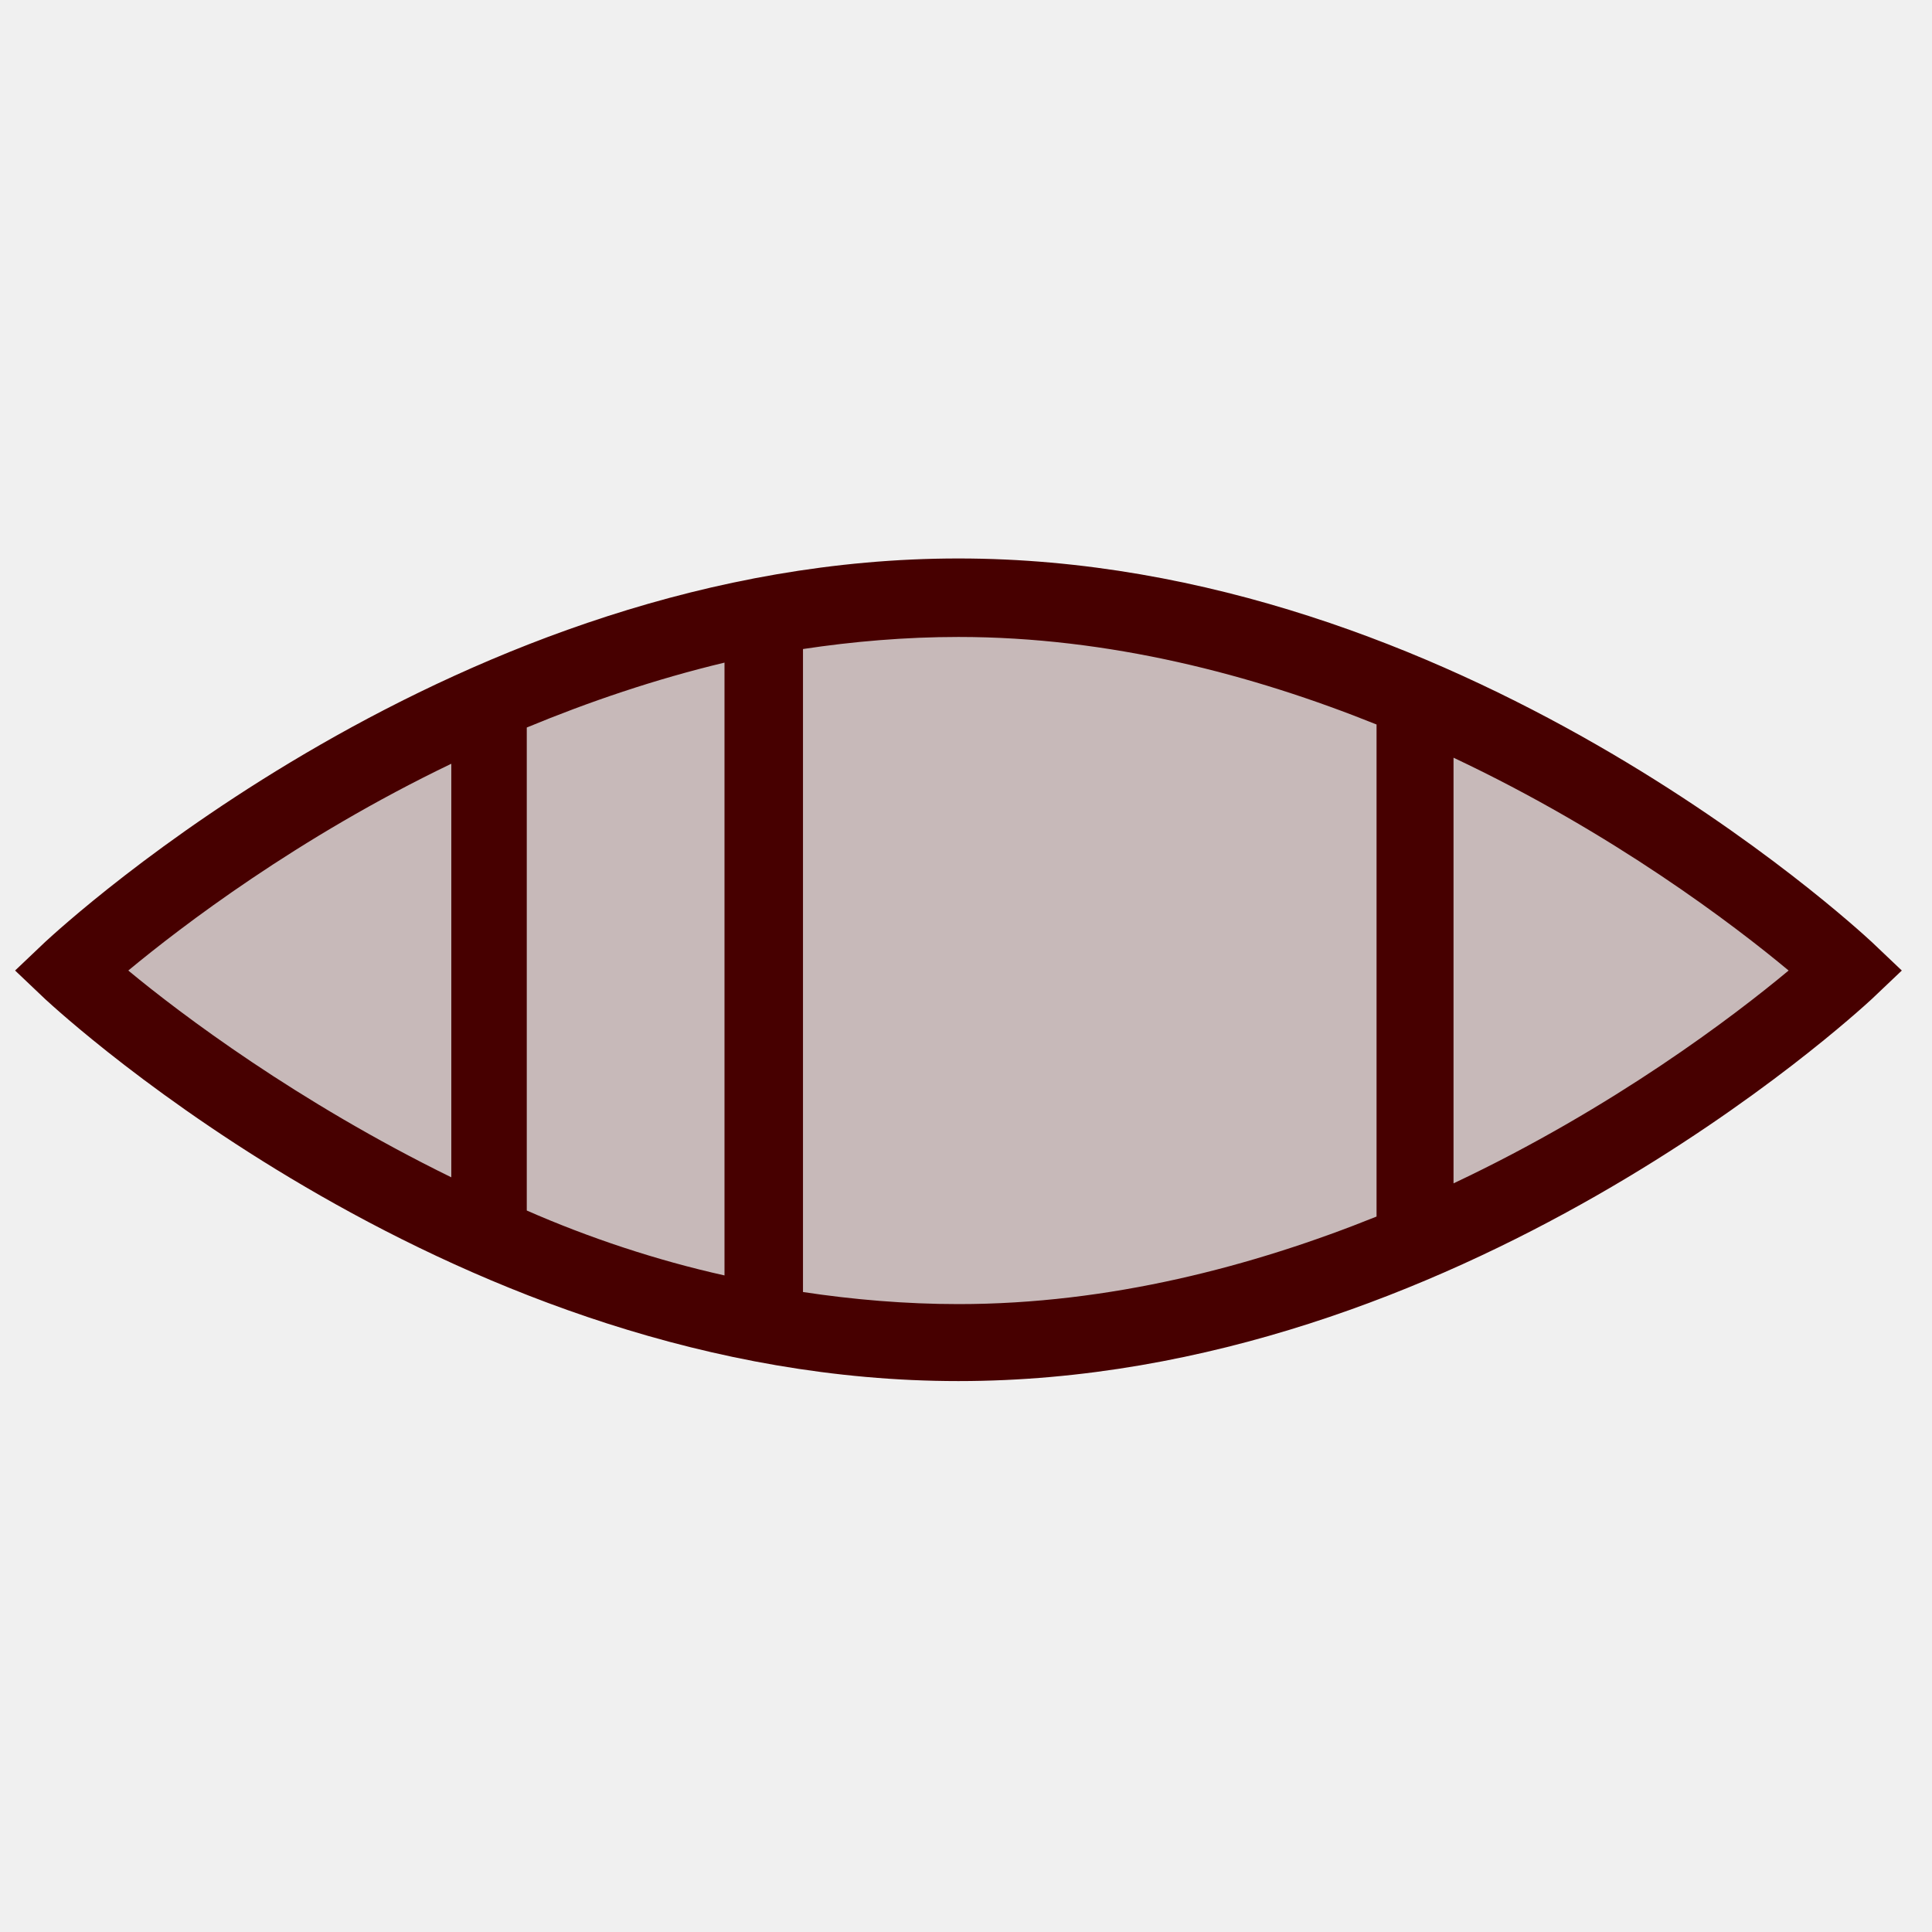
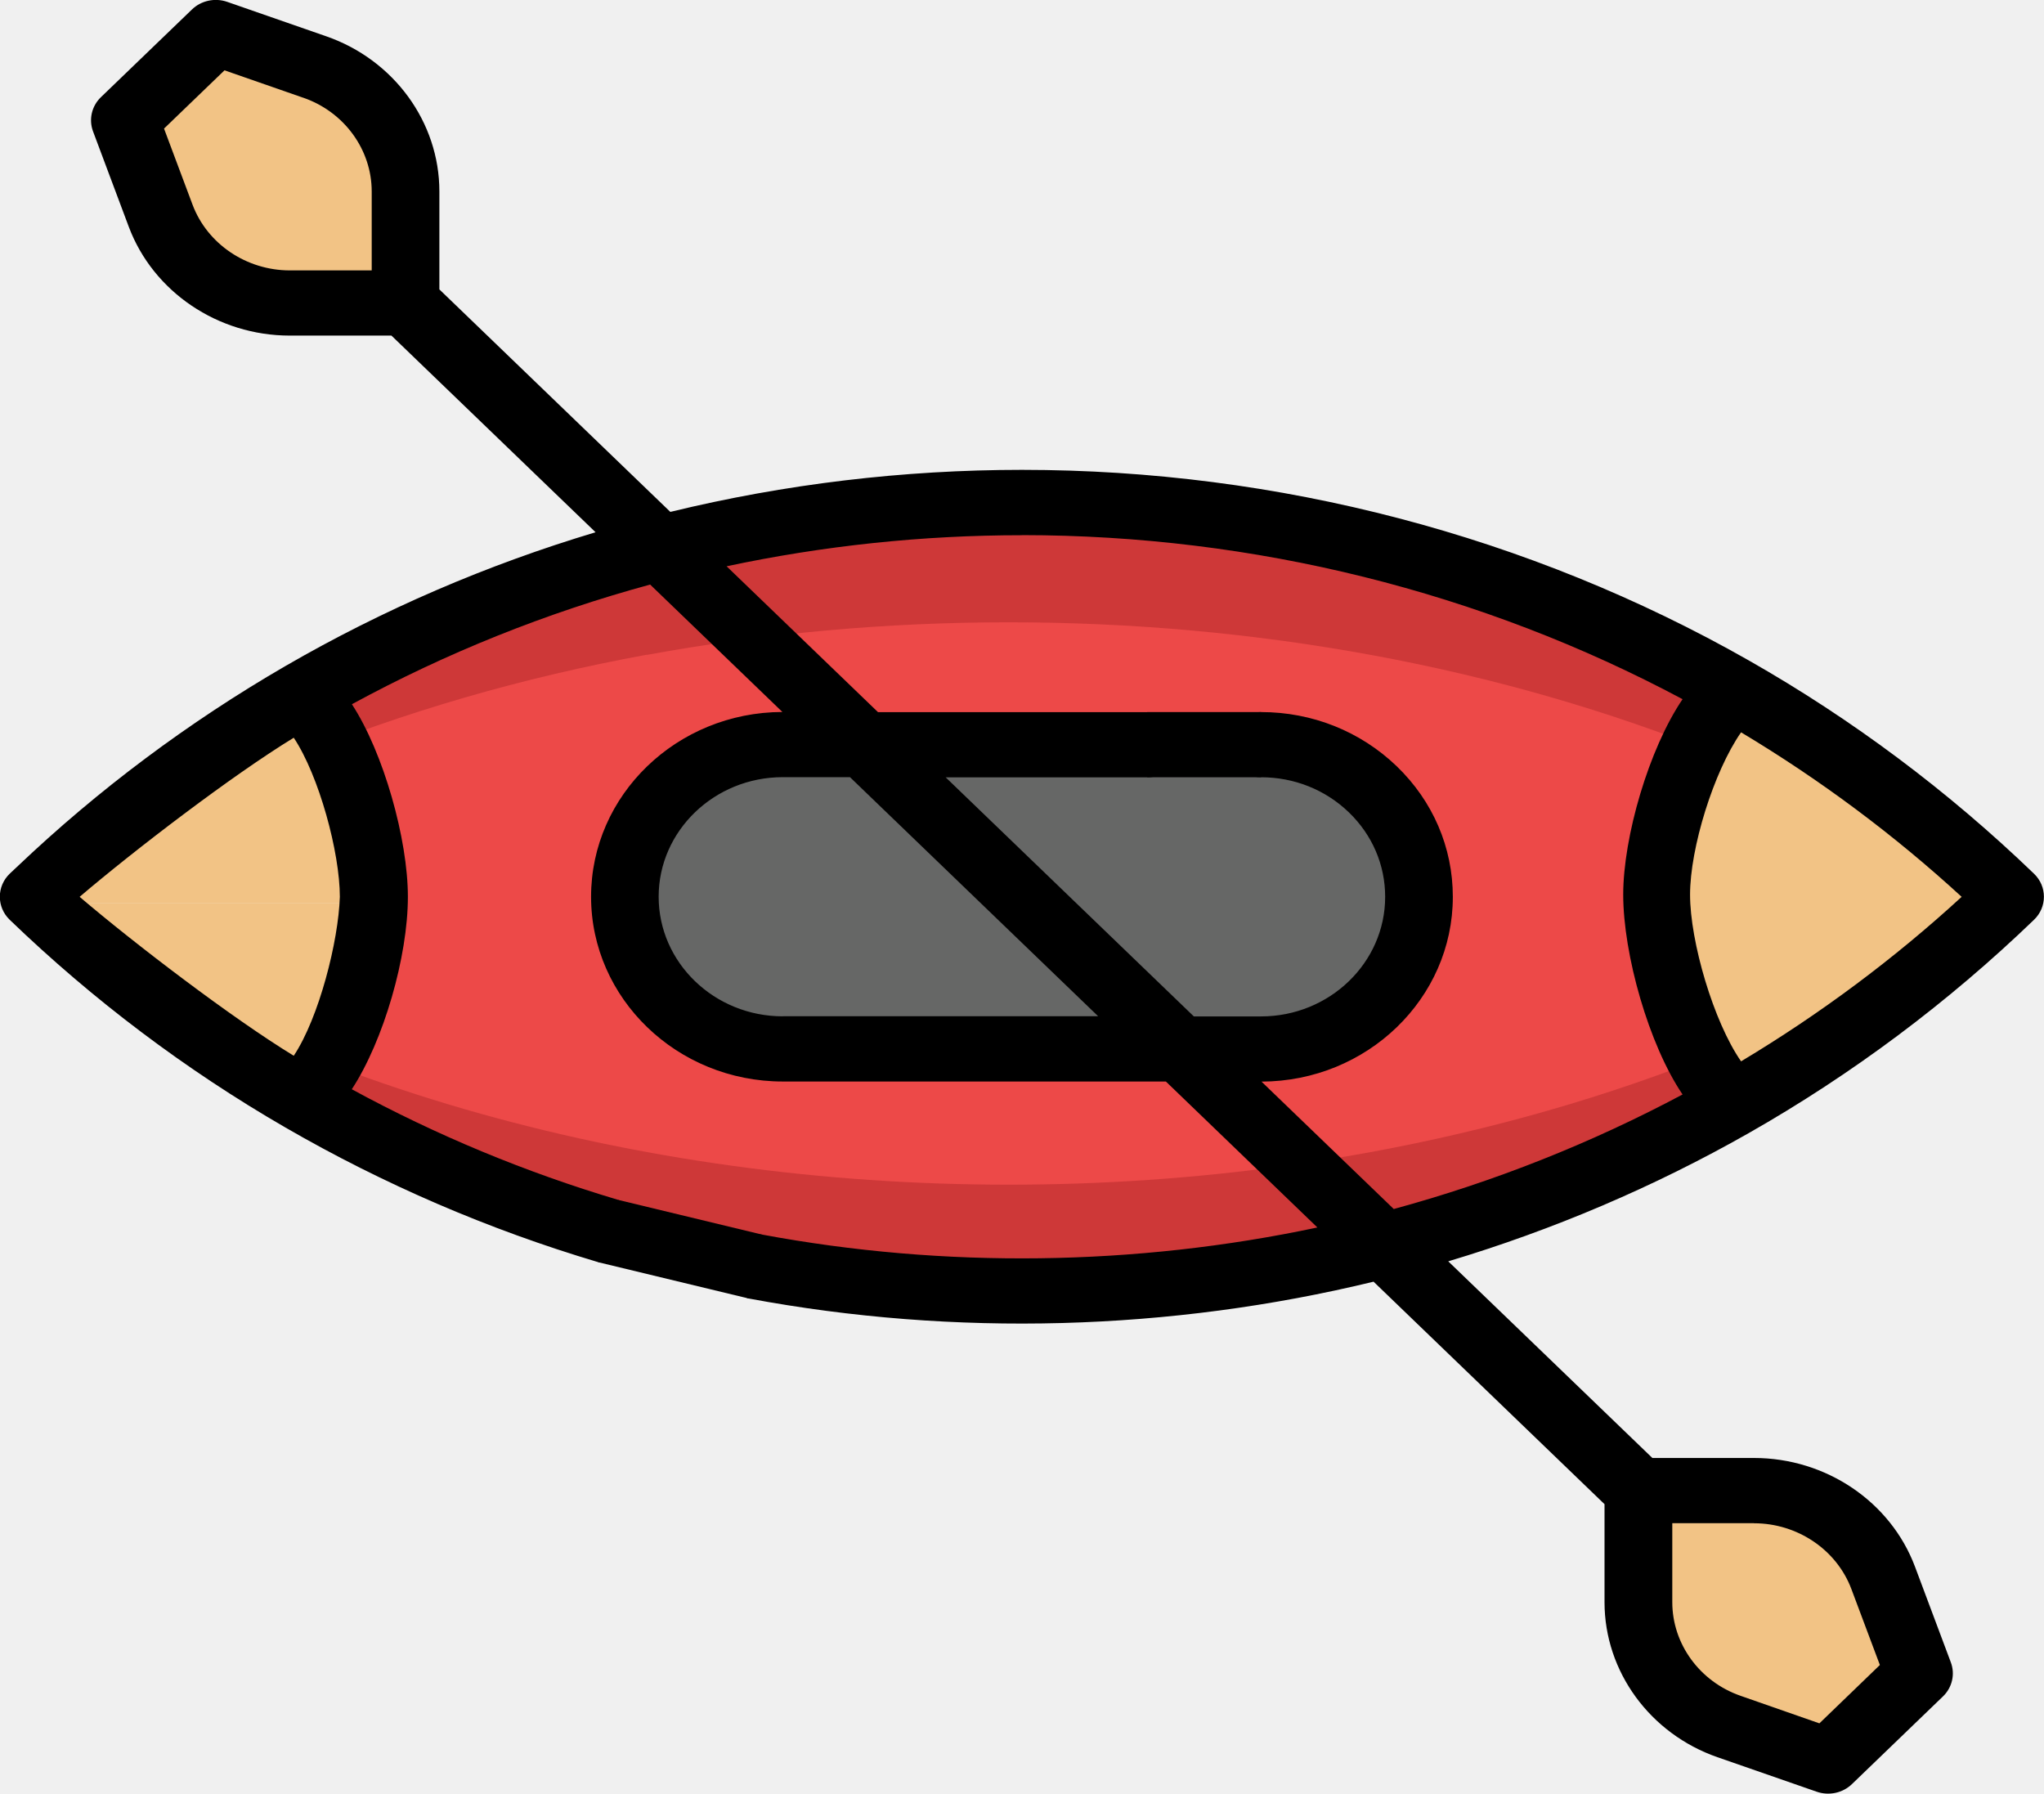
- <svg xmlns="http://www.w3.org/2000/svg" width="128" height="128" viewBox="0 0 128 128" fill="none">
-   <path d="M31.5 46.5L6 62.5L14.5 72.5L44 87L66.5 89.5L89.5 84.5L115.5 70.5L122 64L102 49.5L78 41L57.5 39.5L31.5 46.5Z" fill="#C7B9B9" />
-   <path d="M3 62.4L1 64.3L3 66.2C4.1 67.2 30.4 91.5 63.5 91.5C96.6 91.5 122.9 67.2 124 66.2L126 64.3L124 62.4C122.9 61.4 96.6 37 63.5 37C30.4 37 4.1 61.4 3 62.4ZM8.5 64.3C12 61.4 19.7 55.5 29.9 50.6L29.9 78C19.7 73 12 67.2 8.5 64.3ZM34.9 80.2V48.2C39 46.5 43.4 45 48 43.9V84.5C43.5 83.5 39 82 34.9 80.2ZM118.5 64.3C114.9 67.3 106.9 73.4 96.3 78.4V50.2C106.9 55.2 114.9 61.3 118.5 64.3ZM91.2 80.6C83 83.9 73.5 86.4 63.5 86.4C60 86.4 56.5 86.1 53.2 85.6V43C56.5 42.5 60 42.2 63.5 42.2C73.5 42.2 83 44.7 91.2 48V80.6Z" fill="#470000" />
+ <svg xmlns="http://www.w3.org/2000/svg" width="359" height="315" viewBox="0 0 359 315" fill="none">
+   <g clip-path="url(#clip0_647_413)">
+     <path d="M113.615 97.425C91.568 103.087 70.457 111.705 50.906 123.027C58.884 132.847 63.645 145.213 63.645 158.654C63.645 172.096 58.884 184.462 50.906 194.282C108.559 227.648 177.374 236.171 240.723 219.883C262.13 214.38 282.682 206.094 301.774 195.246L301.199 194.282C293.221 184.462 288.461 172.096 288.461 158.654C288.461 145.213 293.221 132.847 301.199 123.027L301.774 122.062C263.443 100.288 220.318 89.408 177.177 89.408C155.787 89.408 134.414 92.081 113.615 97.425Z" fill="#CE3838" />
+     <path d="M113.615 114.978C91.847 118.963 70.72 125.051 50.906 133.242C58.884 140.248 63.645 149.072 63.645 158.654C63.645 168.237 58.884 177.061 50.906 184.066C108.559 207.865 177.374 213.953 240.723 202.331C261.883 198.441 282.436 192.59 301.774 184.762L301.199 184.082C293.221 177.077 288.461 168.253 288.461 158.67C288.461 149.087 293.221 140.264 301.199 133.258L301.774 132.578C263.443 117.05 220.318 109.285 177.177 109.285C155.787 109.285 134.414 111.199 113.615 115.01V114.978Z" fill="#ED4948" />
+     <path d="M285.44 262.927H305.763C315.924 262.927 324.986 269.063 328.433 278.25L334.721 295.028L318.748 310.414L301.331 304.342C291.777 301.021 285.424 292.292 285.424 282.504V262.911L285.44 262.927ZM35.59 6.879L53.007 12.935C62.544 16.256 68.914 25.001 68.914 34.773V54.35H48.591C38.446 54.35 29.368 48.23 25.921 39.027L19.633 22.249L35.606 6.863L35.59 6.879Z" fill="#F2C385" />
+     <path d="M149.434 131.93H219.169C226.835 131.93 233.763 134.919 238.786 139.758C243.809 144.596 246.912 151.27 246.912 158.654C246.912 173.408 234.501 185.379 219.169 185.379H204.904L149.434 131.946V131.93ZM135.169 131.93H149.434L204.904 185.363H135.169C119.853 185.363 107.426 173.408 107.426 158.639C107.426 143.869 119.853 131.914 135.169 131.914V131.93Z" fill="#666766" />
+     <path d="M288.461 158.654C288.461 145.213 293.221 132.847 301.199 123.027L301.774 122.062C319.24 131.993 335.722 144.201 350.726 158.654C335.722 173.108 319.257 185.315 301.774 195.246L301.199 194.282C293.221 184.462 288.461 172.096 288.461 158.654ZM6.008 158.654H63.644C63.644 172.096 58.884 184.462 50.906 194.282C34.047 184.541 18.156 172.649 3.611 158.654C4.005 158.275 4.416 157.88 4.81 157.516L5.975 158.654H6.008Z" fill="#F2C385" />
+     <path d="M50.906 123.027C58.884 132.847 63.645 145.213 63.645 158.654H5.992L4.826 157.516C19.026 144.011 34.523 132.515 50.906 123.027Z" fill="#F2C385" />
+     <path d="M33.702 1.676L17.729 17.062C16.104 18.628 15.562 20.968 16.334 23.056L22.621 39.834C26.906 51.251 38.266 58.936 50.889 58.936H68.75L104.602 93.472C85.543 99.181 67.256 107.056 50.151 116.955C33.111 126.822 17.22 138.698 3.004 152.218C2.577 152.63 2.134 153.025 1.707 153.436C-0.607 155.666 -0.607 159.303 1.707 161.532C16.317 175.606 32.618 187.893 50.134 198.014C67.387 207.992 85.822 215.93 105.045 221.654C108.181 222.587 111.694 211.645 108.558 210.712C92.29 205.873 76.613 199.358 61.789 191.293C67.371 182.785 71.639 168 71.639 157.5C71.639 147.389 67.371 132.183 61.806 123.675C78.337 114.678 95.918 107.625 114.189 102.66L137.418 125.035C118.884 125.083 103.814 139.615 103.814 157.484C103.814 175.353 118.917 189.933 137.5 189.933H204.772L231.382 215.566C199.437 222.35 165.899 222.793 133.773 216.8C130.556 216.199 128.29 227.442 131.508 228.043C167.689 234.795 205.544 233.752 241.248 225.086L281.812 264.16V281.381C281.812 293.541 289.79 304.468 301.643 308.596L319.06 314.652C321.227 315.411 323.656 314.889 325.282 313.308L341.254 297.922C342.879 296.356 343.421 294.016 342.633 291.928L336.346 275.151C332.061 263.718 320.702 256.048 308.078 256.048H290.217L254.365 221.512C272.783 215.993 290.496 208.45 307.109 199.01C325.298 188.668 342.157 176.065 357.243 161.532C358.409 160.41 358.983 158.955 358.983 157.484C358.983 156.014 358.409 154.559 357.243 153.436C342.157 138.904 325.298 126.3 307.109 115.959C268.581 94.073 224.455 82.514 179.492 82.514C158.643 82.514 137.877 84.996 117.735 89.898L77.171 50.824V33.619C77.171 21.474 69.21 10.532 57.341 6.389L39.923 0.332C37.757 -0.427 35.327 0.095 33.702 1.676ZM51.595 185.41C40.826 178.848 23.607 165.707 13.987 157.5H59.688C59.445 165.278 56.044 178.706 51.595 185.41ZM13.987 157.5C23.59 149.309 40.81 136.136 51.595 129.558C56.044 136.247 59.688 149.722 59.688 157.5H13.987ZM137.483 178.484C125.467 178.484 115.683 169.06 115.683 157.484C115.683 145.909 125.467 136.484 137.483 136.484H149.286L192.871 178.468H137.483V178.484ZM308.078 267.513C315.695 267.513 322.573 272.162 325.167 279.057L330.174 292.403L319.552 302.65L305.697 297.811C298.524 295.313 293.714 288.703 293.714 281.365V267.497H308.094L308.078 267.513ZM344.538 157.5C332.685 168.38 319.7 178.057 305.796 186.391C300.97 179.465 296.835 165.369 296.835 157.111C296.835 148.944 300.97 135.535 305.796 128.609C319.7 136.943 332.685 146.62 344.538 157.5ZM179.492 93.978C220.203 93.978 260.176 103.925 295.52 122.79C289.593 131.519 285.095 147 285.095 157.111L260.718 157.5C260.718 154.337 260.718 154.337 260.718 157.5C260.718 160.663 260.718 160.663 260.718 157.5L285.095 157.111C285.095 167.611 289.593 183.481 295.52 192.21C279.465 200.765 262.458 207.517 244.794 212.325L221.566 189.949C240.099 189.901 255.169 175.369 255.169 157.5C255.169 148.834 251.673 140.691 245.303 134.555C238.934 128.435 230.48 125.051 221.484 125.051C218.2 125.051 215.541 127.613 215.541 130.776C215.541 133.938 218.2 136.5 221.484 136.5C227.295 136.5 232.778 138.682 236.898 142.651C241.019 146.62 243.284 151.886 243.284 157.5C243.284 169.075 233.5 178.5 221.484 178.5H209.681L166.096 136.516H201.489C204.772 136.516 207.432 133.954 207.432 130.791C207.432 127.629 204.772 125.067 201.489 125.067H154.211L127.617 99.45C144.657 95.828 162.042 93.994 179.492 93.994V93.978ZM53.303 17.173C60.476 19.672 65.286 26.282 65.286 33.635V47.487H50.906C43.289 47.487 36.41 42.854 33.817 35.944L28.81 22.581L39.431 12.35L53.286 17.173H53.303Z" fill="black" />
+     <path d="M105.079 221.67L131.508 228.043L133.774 216.8L108.592 210.727" fill="black" />
+     <path d="M201.505 136.5H221.5V125.051H201.505" fill="black" />
+   </g>
+   <defs>
+     <clipPath id="clip0_647_413">
+       <rect width="315" height="359" fill="white" transform="translate(0 315) rotate(-90)" />
+     </clipPath>
+   </defs>
</svg>
